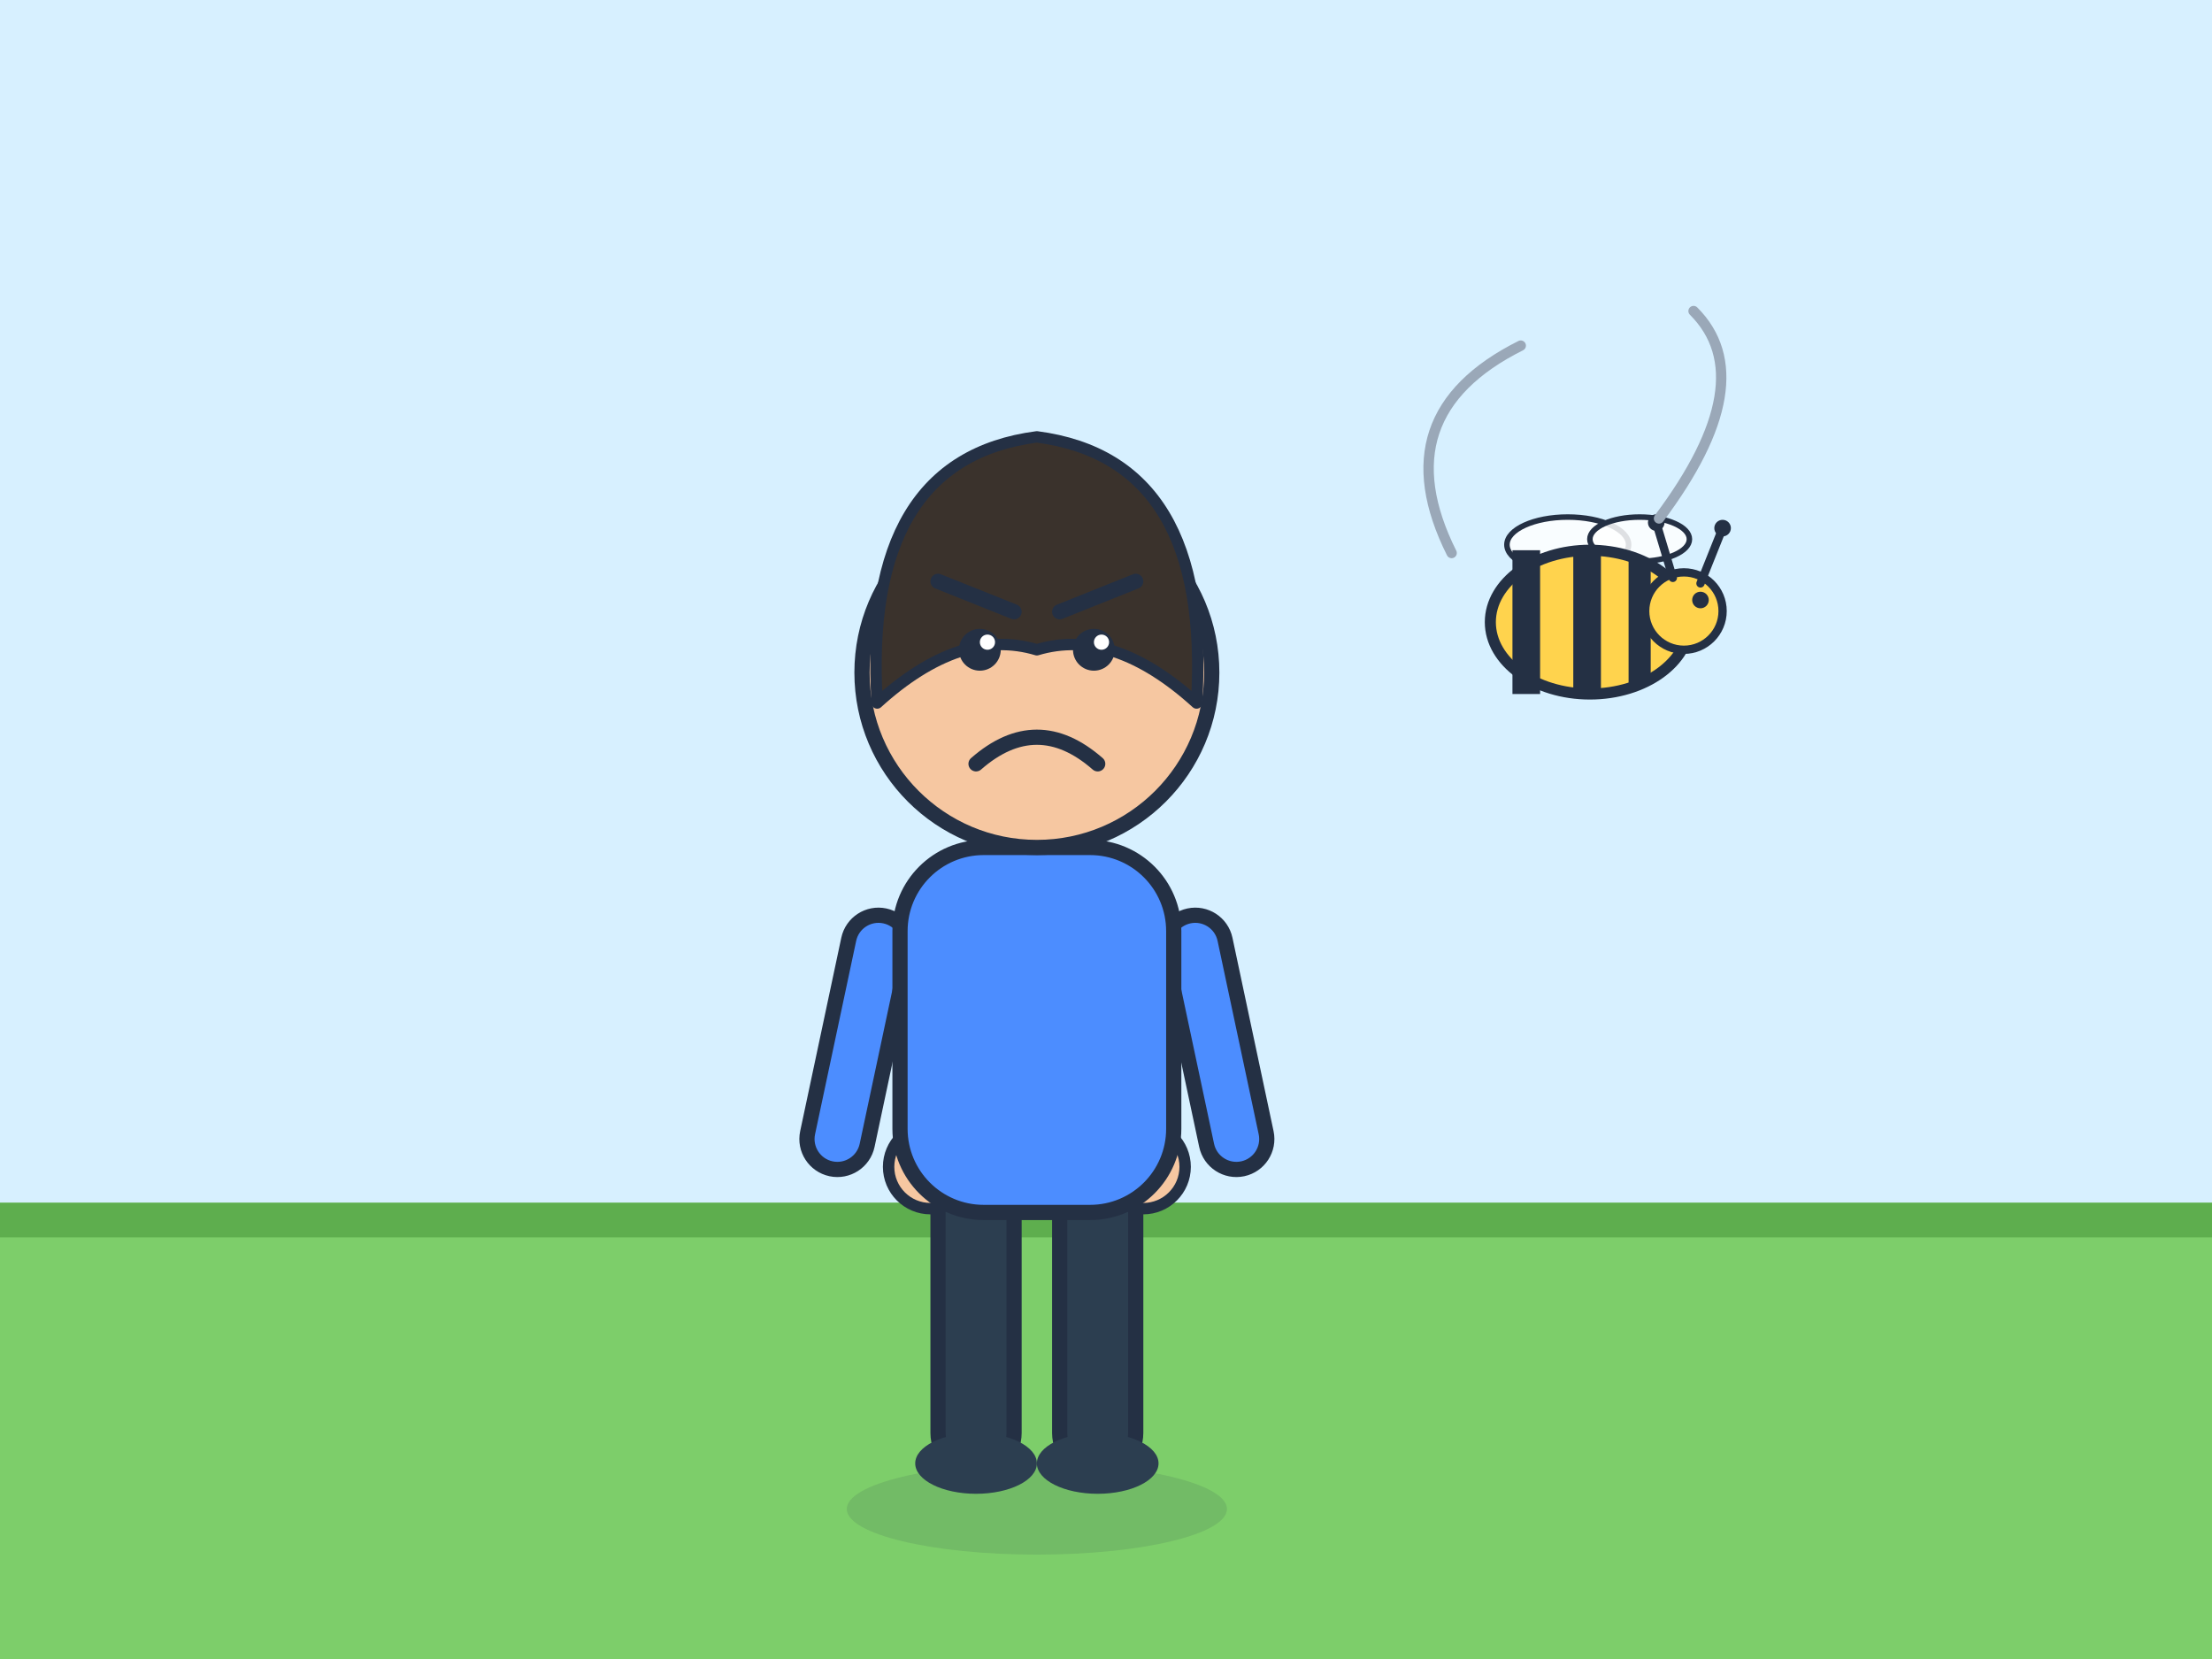
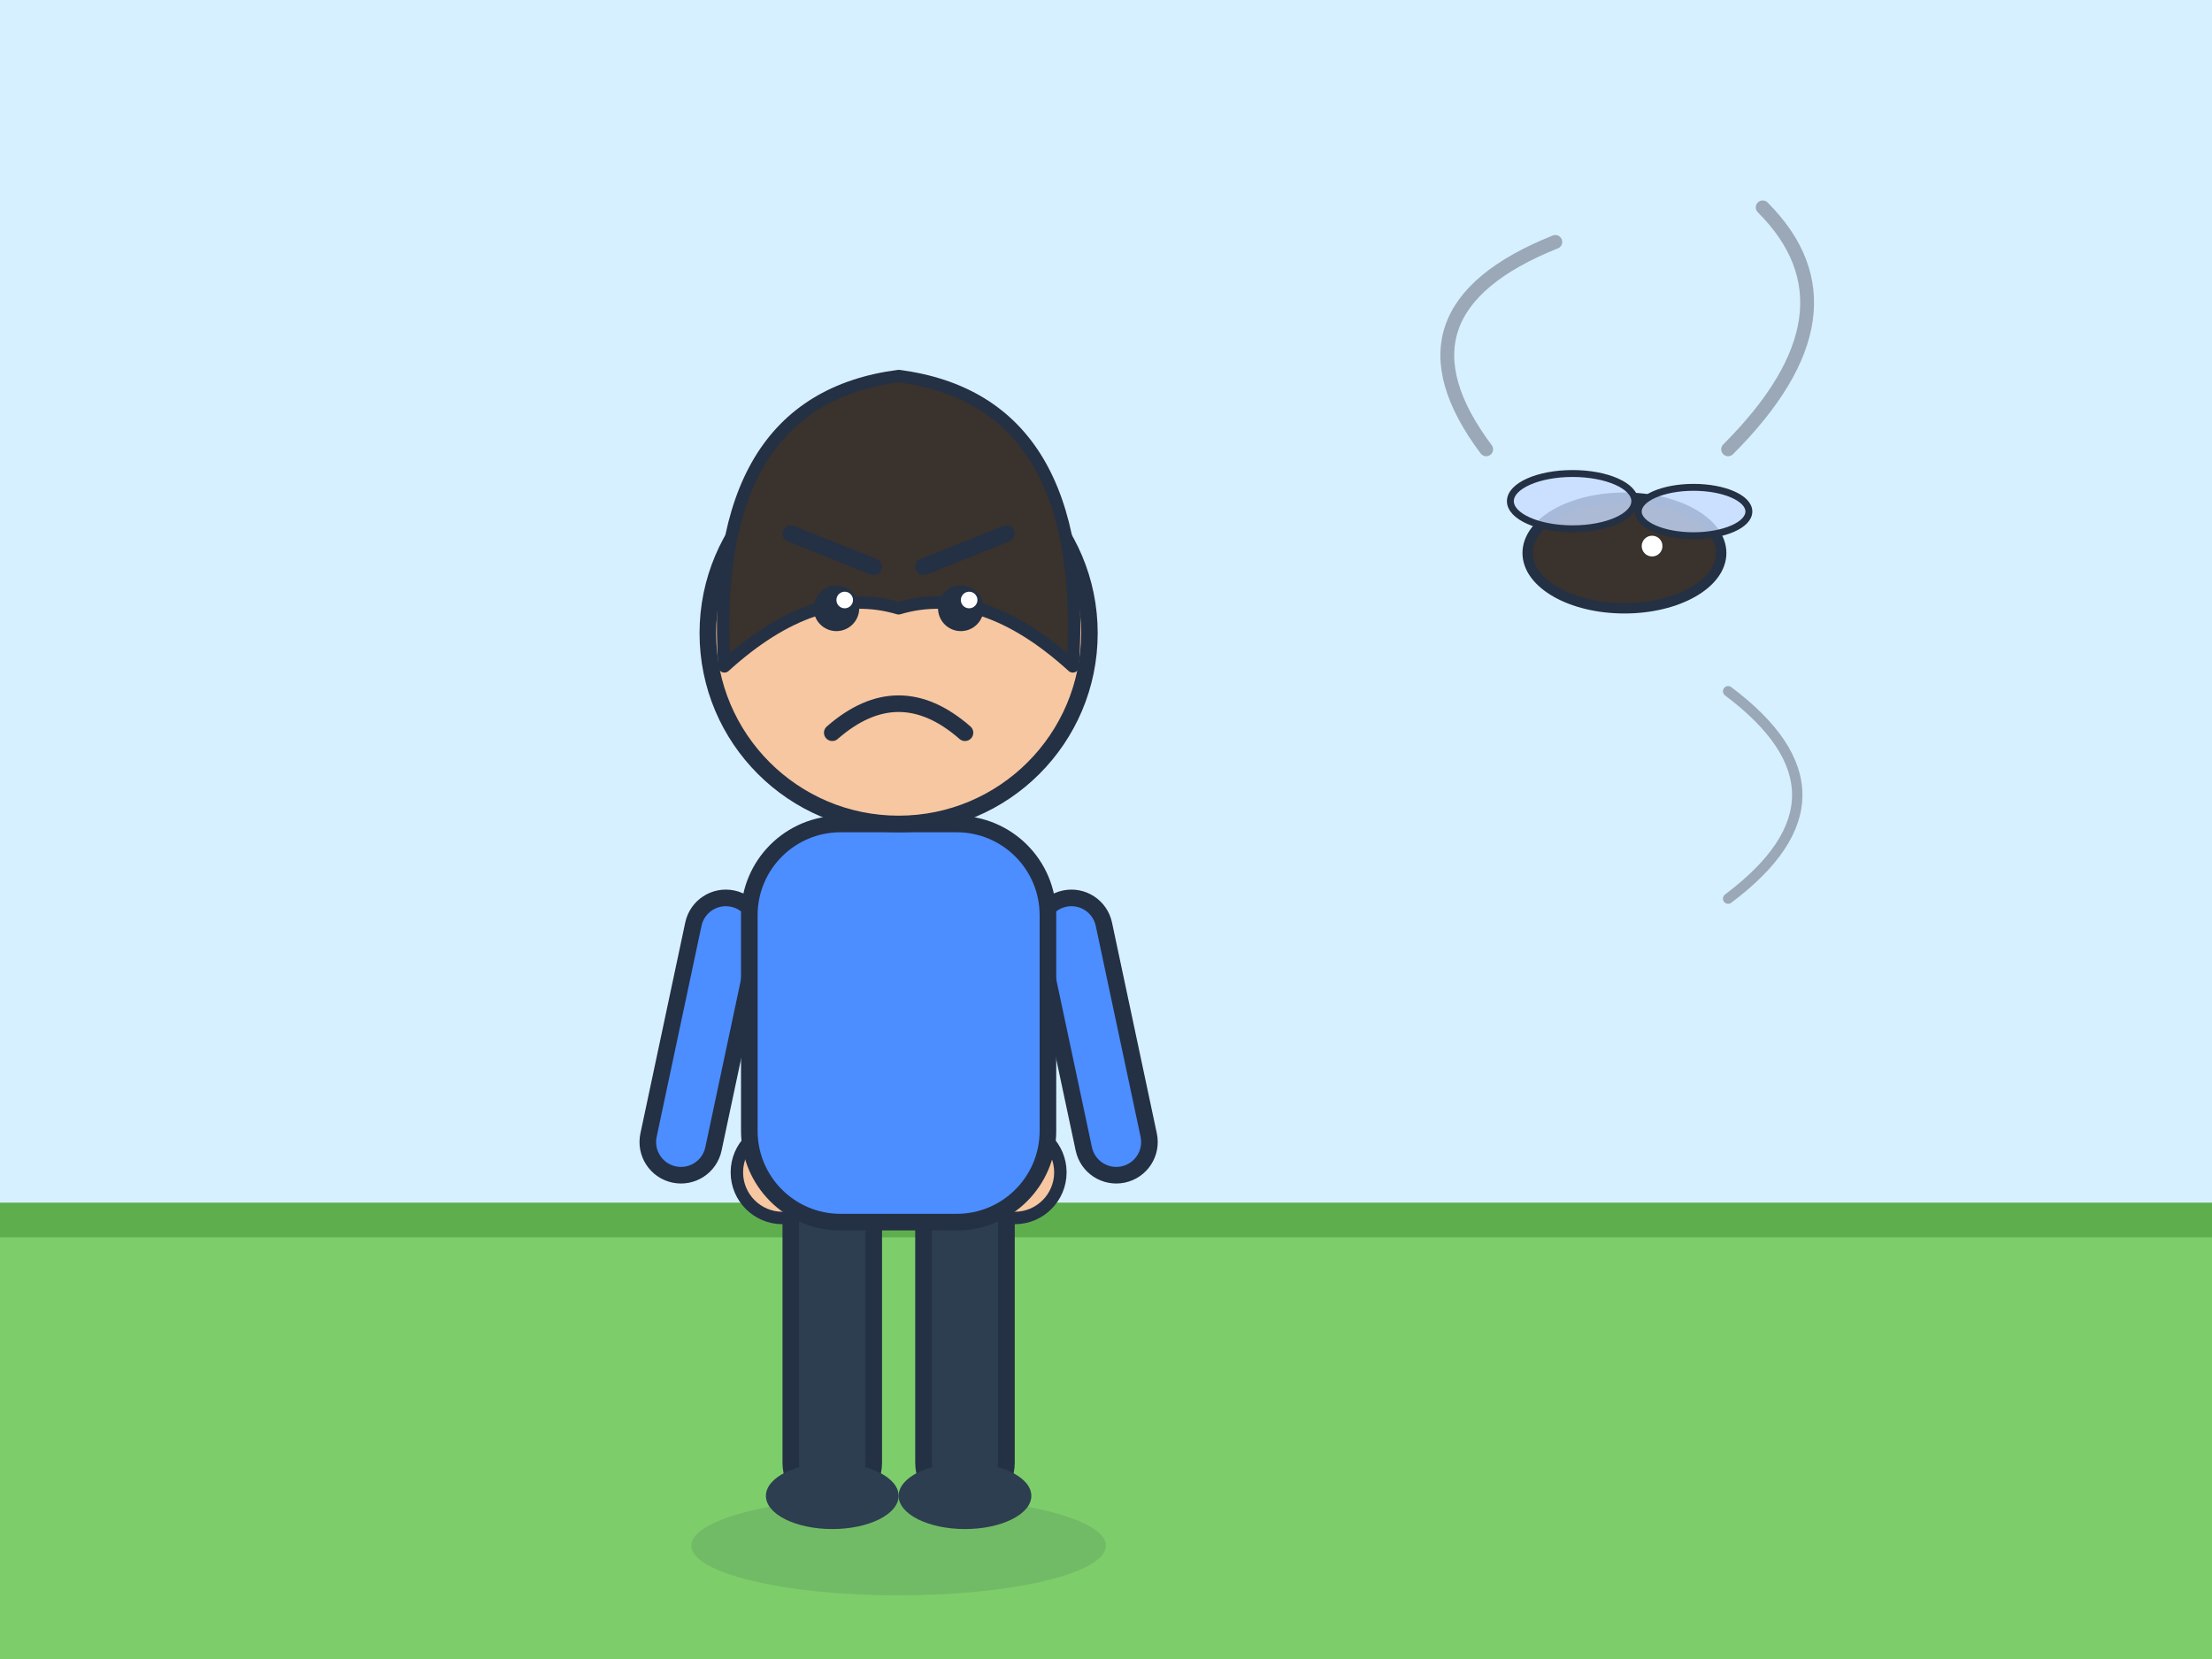
<svg xmlns="http://www.w3.org/2000/svg" width="640" height="480" viewBox="0 0 640 480" shape-rendering="geometricPrecision">
  <rect x="0.0" y="0.0" width="640.0" height="480.0" fill="#d7f0ff" />
  <rect x="0.0" y="0.0" width="640.0" height="480.0" fill="#d7f0ff" />
  <rect x="0.0" y="348.0" width="640.0" height="132.0" fill="#7dce6a" />
  <rect x="0.0" y="348.0" width="640.0" height="10.0" fill="#5eae4e" />
-   <g transform="translate(300.0 430.0) scale(1.1 1.1)">
+   <g transform="translate(260.0 440.0) scale(1.2 1.2)">
    <ellipse cx="0.0" cy="6.0" rx="50.0" ry="12.0" fill="rgba(36,48,68,0.12)" />
    <rect x="-26.0" y="-86.0" width="20.0" height="82.0" rx="10.0" fill="#2c3e50" stroke="#243044" stroke-width="4.0" stroke-linejoin="round" stroke-linecap="round" />
    <rect x="6.0" y="-86.0" width="20.0" height="82.0" rx="10.0" fill="#2c3e50" stroke="#243044" stroke-width="4.0" stroke-linejoin="round" stroke-linecap="round" />
    <ellipse cx="-16.0" cy="-6.0" rx="16.0" ry="8.0" fill="#2c3e50" />
    <ellipse cx="16.0" cy="-6.0" rx="16.0" ry="8.0" fill="#2c3e50" />
    <rect x="-8.0" y="0" width="16.0" height="68.0" rx="8.0" fill="#4c8dff" stroke="#243044" stroke-width="4" stroke-linejoin="round" transform="translate(-40.0 -150.0) rotate(12.0)" />
    <rect x="-8.0" y="0" width="16.0" height="68.0" rx="8.0" fill="#4c8dff" stroke="#243044" stroke-width="4" stroke-linejoin="round" transform="translate(40.0 -150.0) rotate(-12.0)" />
    <circle cx="-28.0" cy="-84.0" r="11.0" fill="#f6c7a1" stroke="#243044" stroke-width="3.0" stroke-linejoin="round" stroke-linecap="round" />
    <circle cx="28.0" cy="-84.0" r="11.0" fill="#f6c7a1" stroke="#243044" stroke-width="3.0" stroke-linejoin="round" stroke-linecap="round" />
    <rect x="-36.0" y="-168.0" width="72.0" height="96.0" rx="22.0" fill="#4c8dff" stroke="#243044" stroke-width="4.0" stroke-linejoin="round" stroke-linecap="round" />
    <circle cx="0.0" cy="-214.0" r="46.0" fill="#f6c7a1" stroke="#243044" stroke-width="4.0" stroke-linejoin="round" stroke-linecap="round" />
    <path d="M-42 -206 Q-46 -270 0 -276 Q46 -270 42 -206 Q20 -226 0 -220 Q-20 -226 -42 -206" fill="#3a322c" stroke="#243044" stroke-width="3.0" stroke-linejoin="round" stroke-linecap="round" />
    <circle cx="-15.0" cy="-220.0" r="5.5" fill="#243044" />
    <circle cx="15.0" cy="-220.0" r="5.5" fill="#243044" />
    <circle cx="-13.0" cy="-222.0" r="2.0" fill="#ffffff" />
    <circle cx="17.0" cy="-222.0" r="2.0" fill="#ffffff" />
    <polyline points="-26.0,-238.0 -6.0,-230.0" fill="none" stroke="#243044" stroke-width="4.0" stroke-linecap="round" stroke-linejoin="round" />
    <polyline points="6.0,-230.0 26.0,-238.0" fill="none" stroke="#243044" stroke-width="4.0" stroke-linecap="round" stroke-linejoin="round" />
    <path d="M-16 -190 Q0 -204 16 -190" fill="none" stroke="#243044" stroke-width="4.0" stroke-linejoin="round" stroke-linecap="round" />
  </g>
-   <g transform="translate(460.0 180.0) scale(0.8)">
-     <ellipse cx="-8.0" cy="-28.0" rx="22.0" ry="10.0" fill="rgba(255,255,255,0.85)" stroke="#243044" stroke-width="2.0" stroke-linejoin="round" stroke-linecap="round" />
-     <ellipse cx="18.0" cy="-30.0" rx="18.0" ry="8.0" fill="rgba(255,255,255,0.85)" stroke="#243044" stroke-width="2.0" stroke-linejoin="round" stroke-linecap="round" />
-     <ellipse cx="0.0" cy="0.0" rx="36.0" ry="26.0" fill="#ffd34d" stroke="#243044" stroke-width="4.0" stroke-linejoin="round" stroke-linecap="round" />
-     <rect x="-28.0" y="-26.0" width="10.0" height="52.0" fill="#243044" />
-     <rect x="-6.0" y="-26.0" width="10.0" height="52.0" fill="#243044" />
-     <rect x="14.0" y="-22.0" width="8.0" height="44.0" fill="#243044" />
-     <circle cx="34.0" cy="-4.0" r="14.0" fill="#ffd34d" stroke="#243044" stroke-width="3.0" stroke-linejoin="round" stroke-linecap="round" />
-     <circle cx="40.0" cy="-8.0" r="3.0" fill="#243044" />
-     <polyline points="30.0,-16.0 24.0,-36.0" fill="none" stroke="#243044" stroke-width="3.0" stroke-linecap="round" stroke-linejoin="round" />
-     <polyline points="40.0,-14.0 48.0,-34.0" fill="none" stroke="#243044" stroke-width="3.0" stroke-linecap="round" stroke-linejoin="round" />
-     <circle cx="24.0" cy="-36.0" r="3.0" fill="#243044" />
-     <circle cx="48.0" cy="-34.0" r="3.0" fill="#243044" />
-   </g>
-   <path d="M420 160 Q400 120 440 100" fill="none" stroke="#9aa8b8" stroke-width="3.0" stroke-linejoin="round" stroke-linecap="round" />
-   <path d="M480 150 Q510 110 490 90" fill="none" stroke="#9aa8b8" stroke-width="3.0" stroke-linejoin="round" stroke-linecap="round" />
+   <ellipse cx="470.0" cy="160.0" rx="28.0" ry="16.0" fill="#3a322c" stroke="#243044" stroke-width="3.0" stroke-linejoin="round" stroke-linecap="round" />
+   <ellipse cx="455.0" cy="145.0" rx="18.0" ry="8.0" fill="rgba(200,220,255,0.8)" stroke="#243044" stroke-width="2.0" stroke-linejoin="round" stroke-linecap="round" />
+   <ellipse cx="490.0" cy="148.0" rx="16.0" ry="7.0" fill="rgba(200,220,255,0.8)" stroke="#243044" stroke-width="2.0" stroke-linejoin="round" stroke-linecap="round" />
+   <circle cx="478.0" cy="158.0" r="3.0" fill="#ffffff" />
+   <path d="M430 130 Q400 90 450 70" fill="none" stroke="#9aa8b8" stroke-width="4.0" stroke-linejoin="round" stroke-linecap="round" />
+   <path d="M500 130 Q540 90 510 60" fill="none" stroke="#9aa8b8" stroke-width="4.0" stroke-linejoin="round" stroke-linecap="round" />
+   <path d="M500 200 Q540 230 500 260" fill="none" stroke="#9aa8b8" stroke-width="3.0" stroke-linejoin="round" stroke-linecap="round" />
</svg>
